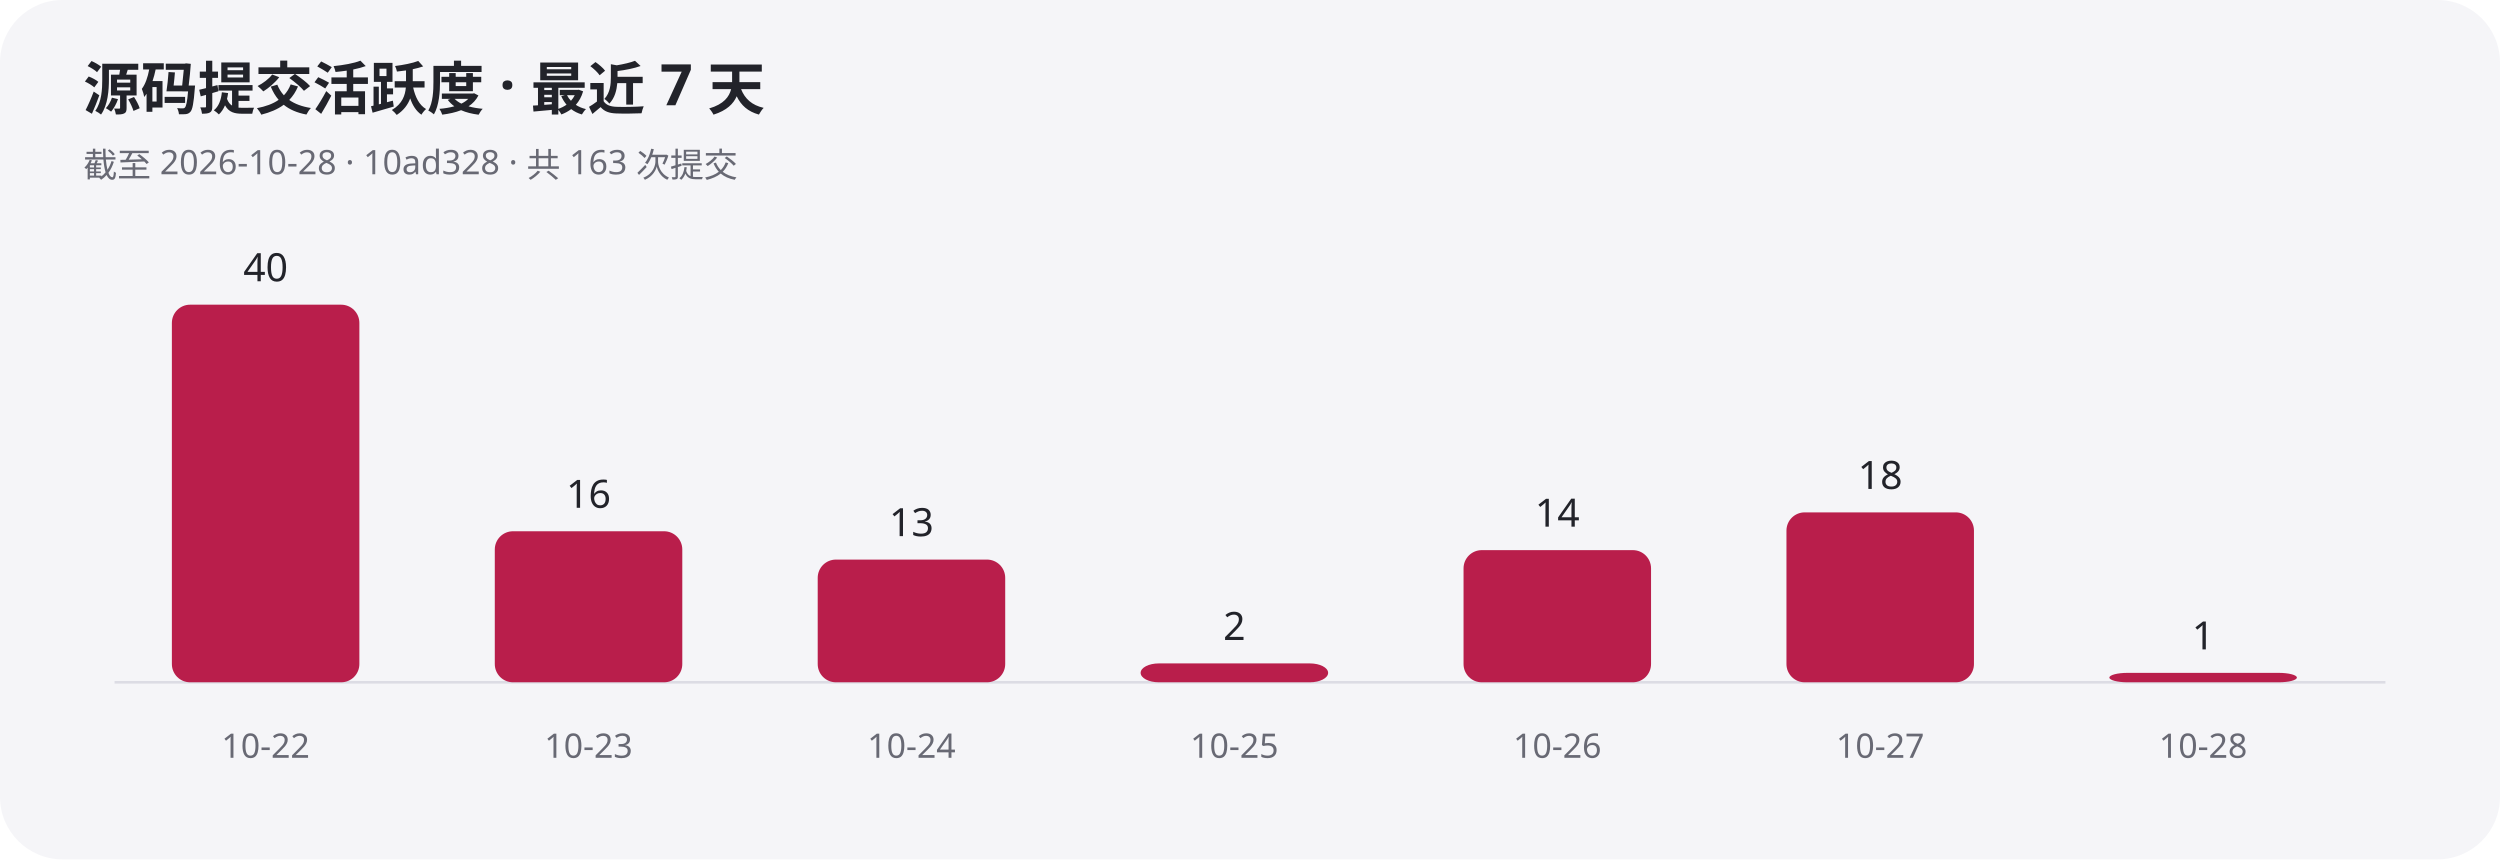
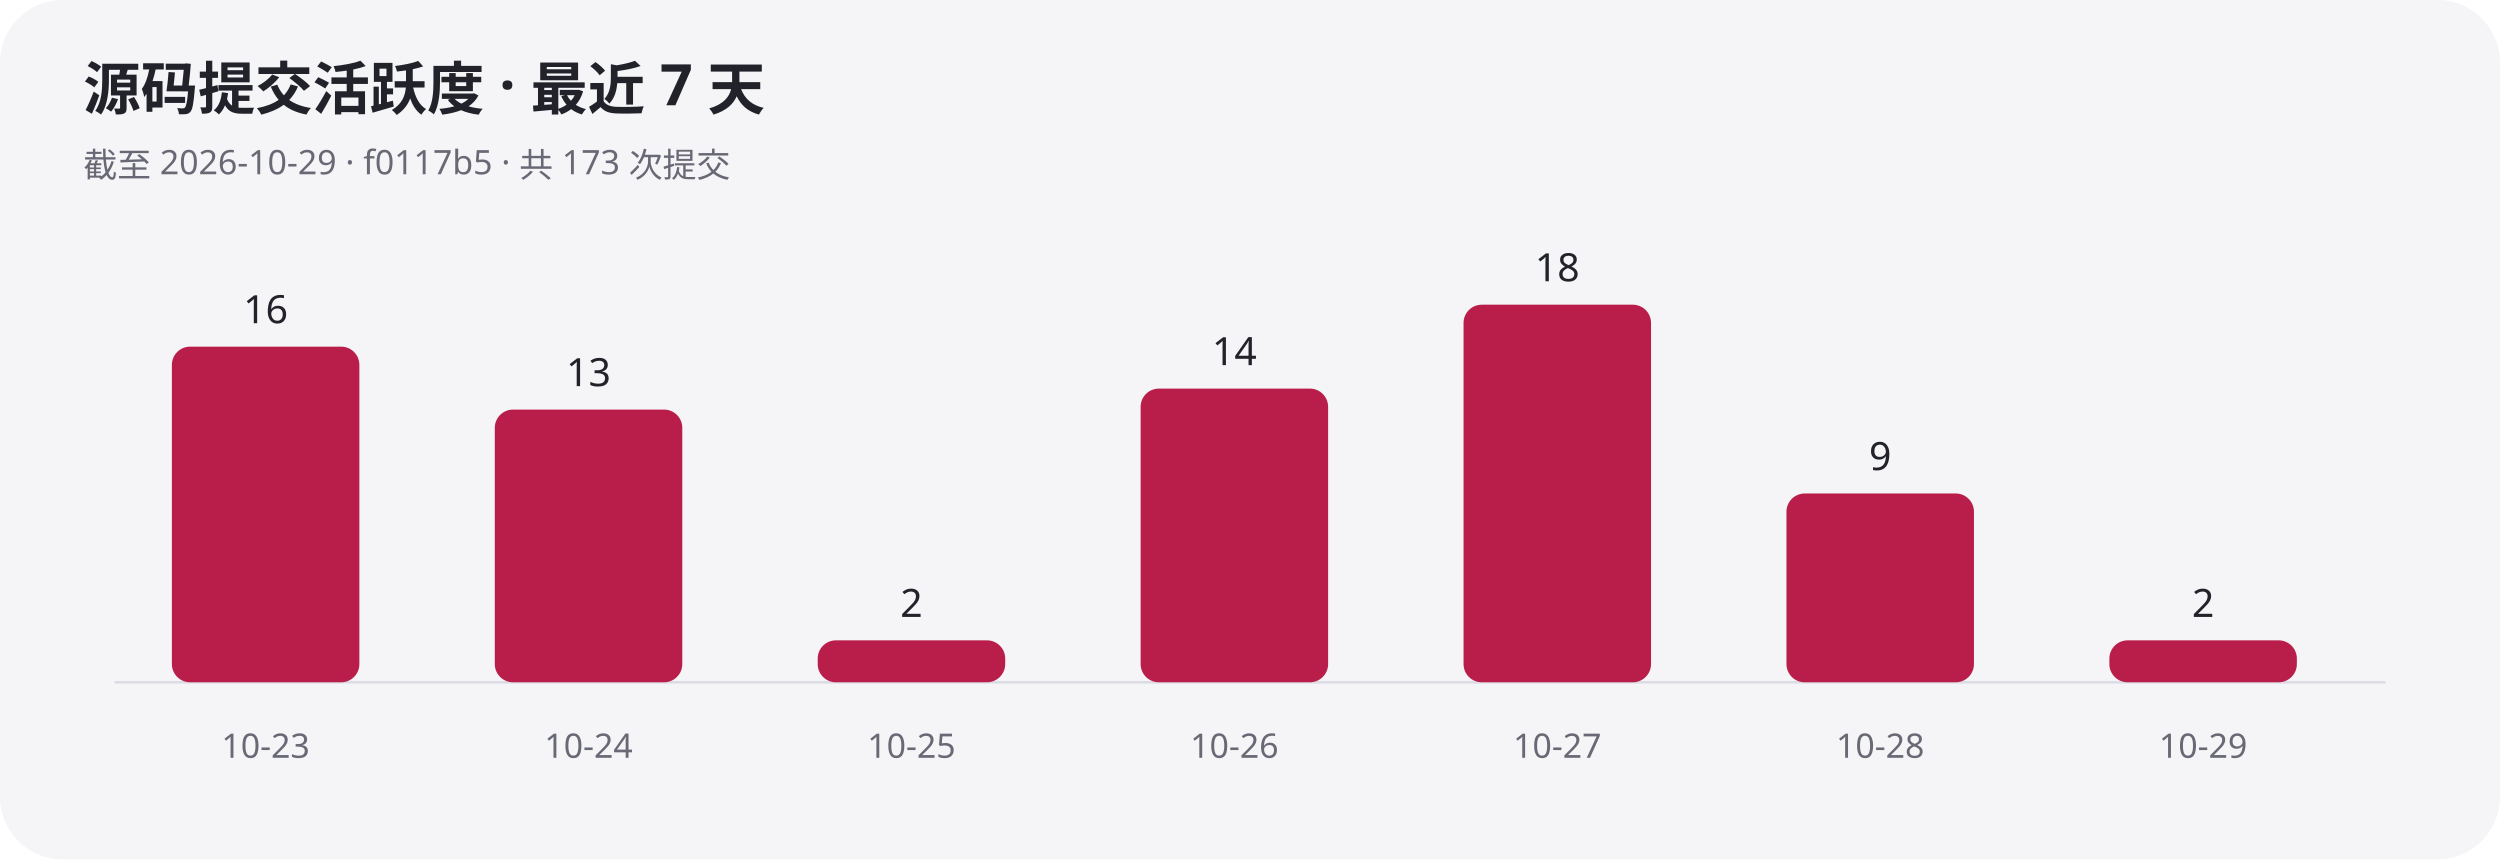
<svg xmlns="http://www.w3.org/2000/svg" width="960" height="330" viewBox="0 0 960 330" role="img" aria-labelledby="title desc">
  <rect width="960" height="330" rx="24" fill="#F5F5F8" />
  <g font-family="system-ui, sans-serif" fill="#22232A">
    <text x="32" y="42" font-size="22" font-weight="650">源码提交活跃度 · 最近 7 天</text>
-     <text x="32" y="68" font-size="13" fill="#686974">截至 2026-10-28 · 10ad328 · 共 163 次提交</text>
+     <text x="32" y="68" font-size="13" fill="#686974">截至 2026-10-29 · f0117b5 · 共 173 次提交</text>
    <line x1="44" y1="262" x2="916" y2="262" stroke="#DCDCE4" />
-     <rect x="66" y="117.0" width="72" height="145.0" rx="7" fill="#B91E4B" />
-     <text x="102" y="108.0" font-size="15" text-anchor="middle">40</text>
-     <text x="102" y="291" font-size="13" text-anchor="middle" fill="#686974">10-22</text>
-     <rect x="190" y="204.0" width="72" height="58.0" rx="7" fill="#B91E4B" />
-     <text x="226" y="195.0" font-size="15" text-anchor="middle">16</text>
-     <text x="226" y="291" font-size="13" text-anchor="middle" fill="#686974">10-23</text>
-     <rect x="314" y="214.88" width="72" height="47.12" rx="7" fill="#B91E4B" />
-     <text x="350" y="205.88" font-size="15" text-anchor="middle">13</text>
-     <text x="350" y="291" font-size="13" text-anchor="middle" fill="#686974">10-24</text>
-     <rect x="438" y="254.75" width="72" height="7.25" rx="7" fill="#B91E4B" />
-     <text x="474" y="245.75" font-size="15" text-anchor="middle">2</text>
-     <text x="474" y="291" font-size="13" text-anchor="middle" fill="#686974">10-25</text>
-     <rect x="562" y="211.25" width="72" height="50.75" rx="7" fill="#B91E4B" />
-     <text x="598" y="202.25" font-size="15" text-anchor="middle">14</text>
-     <text x="598" y="291" font-size="13" text-anchor="middle" fill="#686974">10-26</text>
-     <rect x="686" y="196.75" width="72" height="65.25" rx="7" fill="#B91E4B" />
-     <text x="722" y="187.75" font-size="15" text-anchor="middle">18</text>
-     <text x="722" y="291" font-size="13" text-anchor="middle" fill="#686974">10-27</text>
-     <rect x="810" y="258.38" width="72" height="3.62" rx="7" fill="#B91E4B" />
-     <text x="846" y="249.38" font-size="15" text-anchor="middle">1</text>
-     <text x="846" y="291" font-size="13" text-anchor="middle" fill="#686974">10-28</text>
+     <rect x="66" y="133.11" width="72" height="128.89" rx="7" fill="#B91E4B" />
+     <text x="102" y="124.11" font-size="15" text-anchor="middle">16</text>
+     <text x="102" y="291" font-size="13" text-anchor="middle" fill="#686974">10-23</text>
+     <rect x="190" y="157.28" width="72" height="104.72" rx="7" fill="#B91E4B" />
+     <text x="226" y="148.28" font-size="15" text-anchor="middle">13</text>
+     <text x="226" y="291" font-size="13" text-anchor="middle" fill="#686974">10-24</text>
+     <rect x="314" y="245.89" width="72" height="16.11" rx="7" fill="#B91E4B" />
+     <text x="350" y="236.89" font-size="15" text-anchor="middle">2</text>
+     <text x="350" y="291" font-size="13" text-anchor="middle" fill="#686974">10-25</text>
+     <rect x="438" y="149.22" width="72" height="112.78" rx="7" fill="#B91E4B" />
+     <text x="474" y="140.22" font-size="15" text-anchor="middle">14</text>
+     <text x="474" y="291" font-size="13" text-anchor="middle" fill="#686974">10-26</text>
+     <rect x="562" y="117.0" width="72" height="145.0" rx="7" fill="#B91E4B" />
+     <text x="598" y="108.0" font-size="15" text-anchor="middle">18</text>
+     <text x="598" y="291" font-size="13" text-anchor="middle" fill="#686974">10-27</text>
+     <rect x="686" y="189.5" width="72" height="72.5" rx="7" fill="#B91E4B" />
+     <text x="722" y="180.5" font-size="15" text-anchor="middle">9</text>
+     <text x="722" y="291" font-size="13" text-anchor="middle" fill="#686974">10-28</text>
+     <rect x="810" y="245.89" width="72" height="16.11" rx="7" fill="#B91E4B" />
+     <text x="846" y="236.89" font-size="15" text-anchor="middle">2</text>
+     <text x="846" y="291" font-size="13" text-anchor="middle" fill="#686974">10-29</text>
  </g>
</svg>
